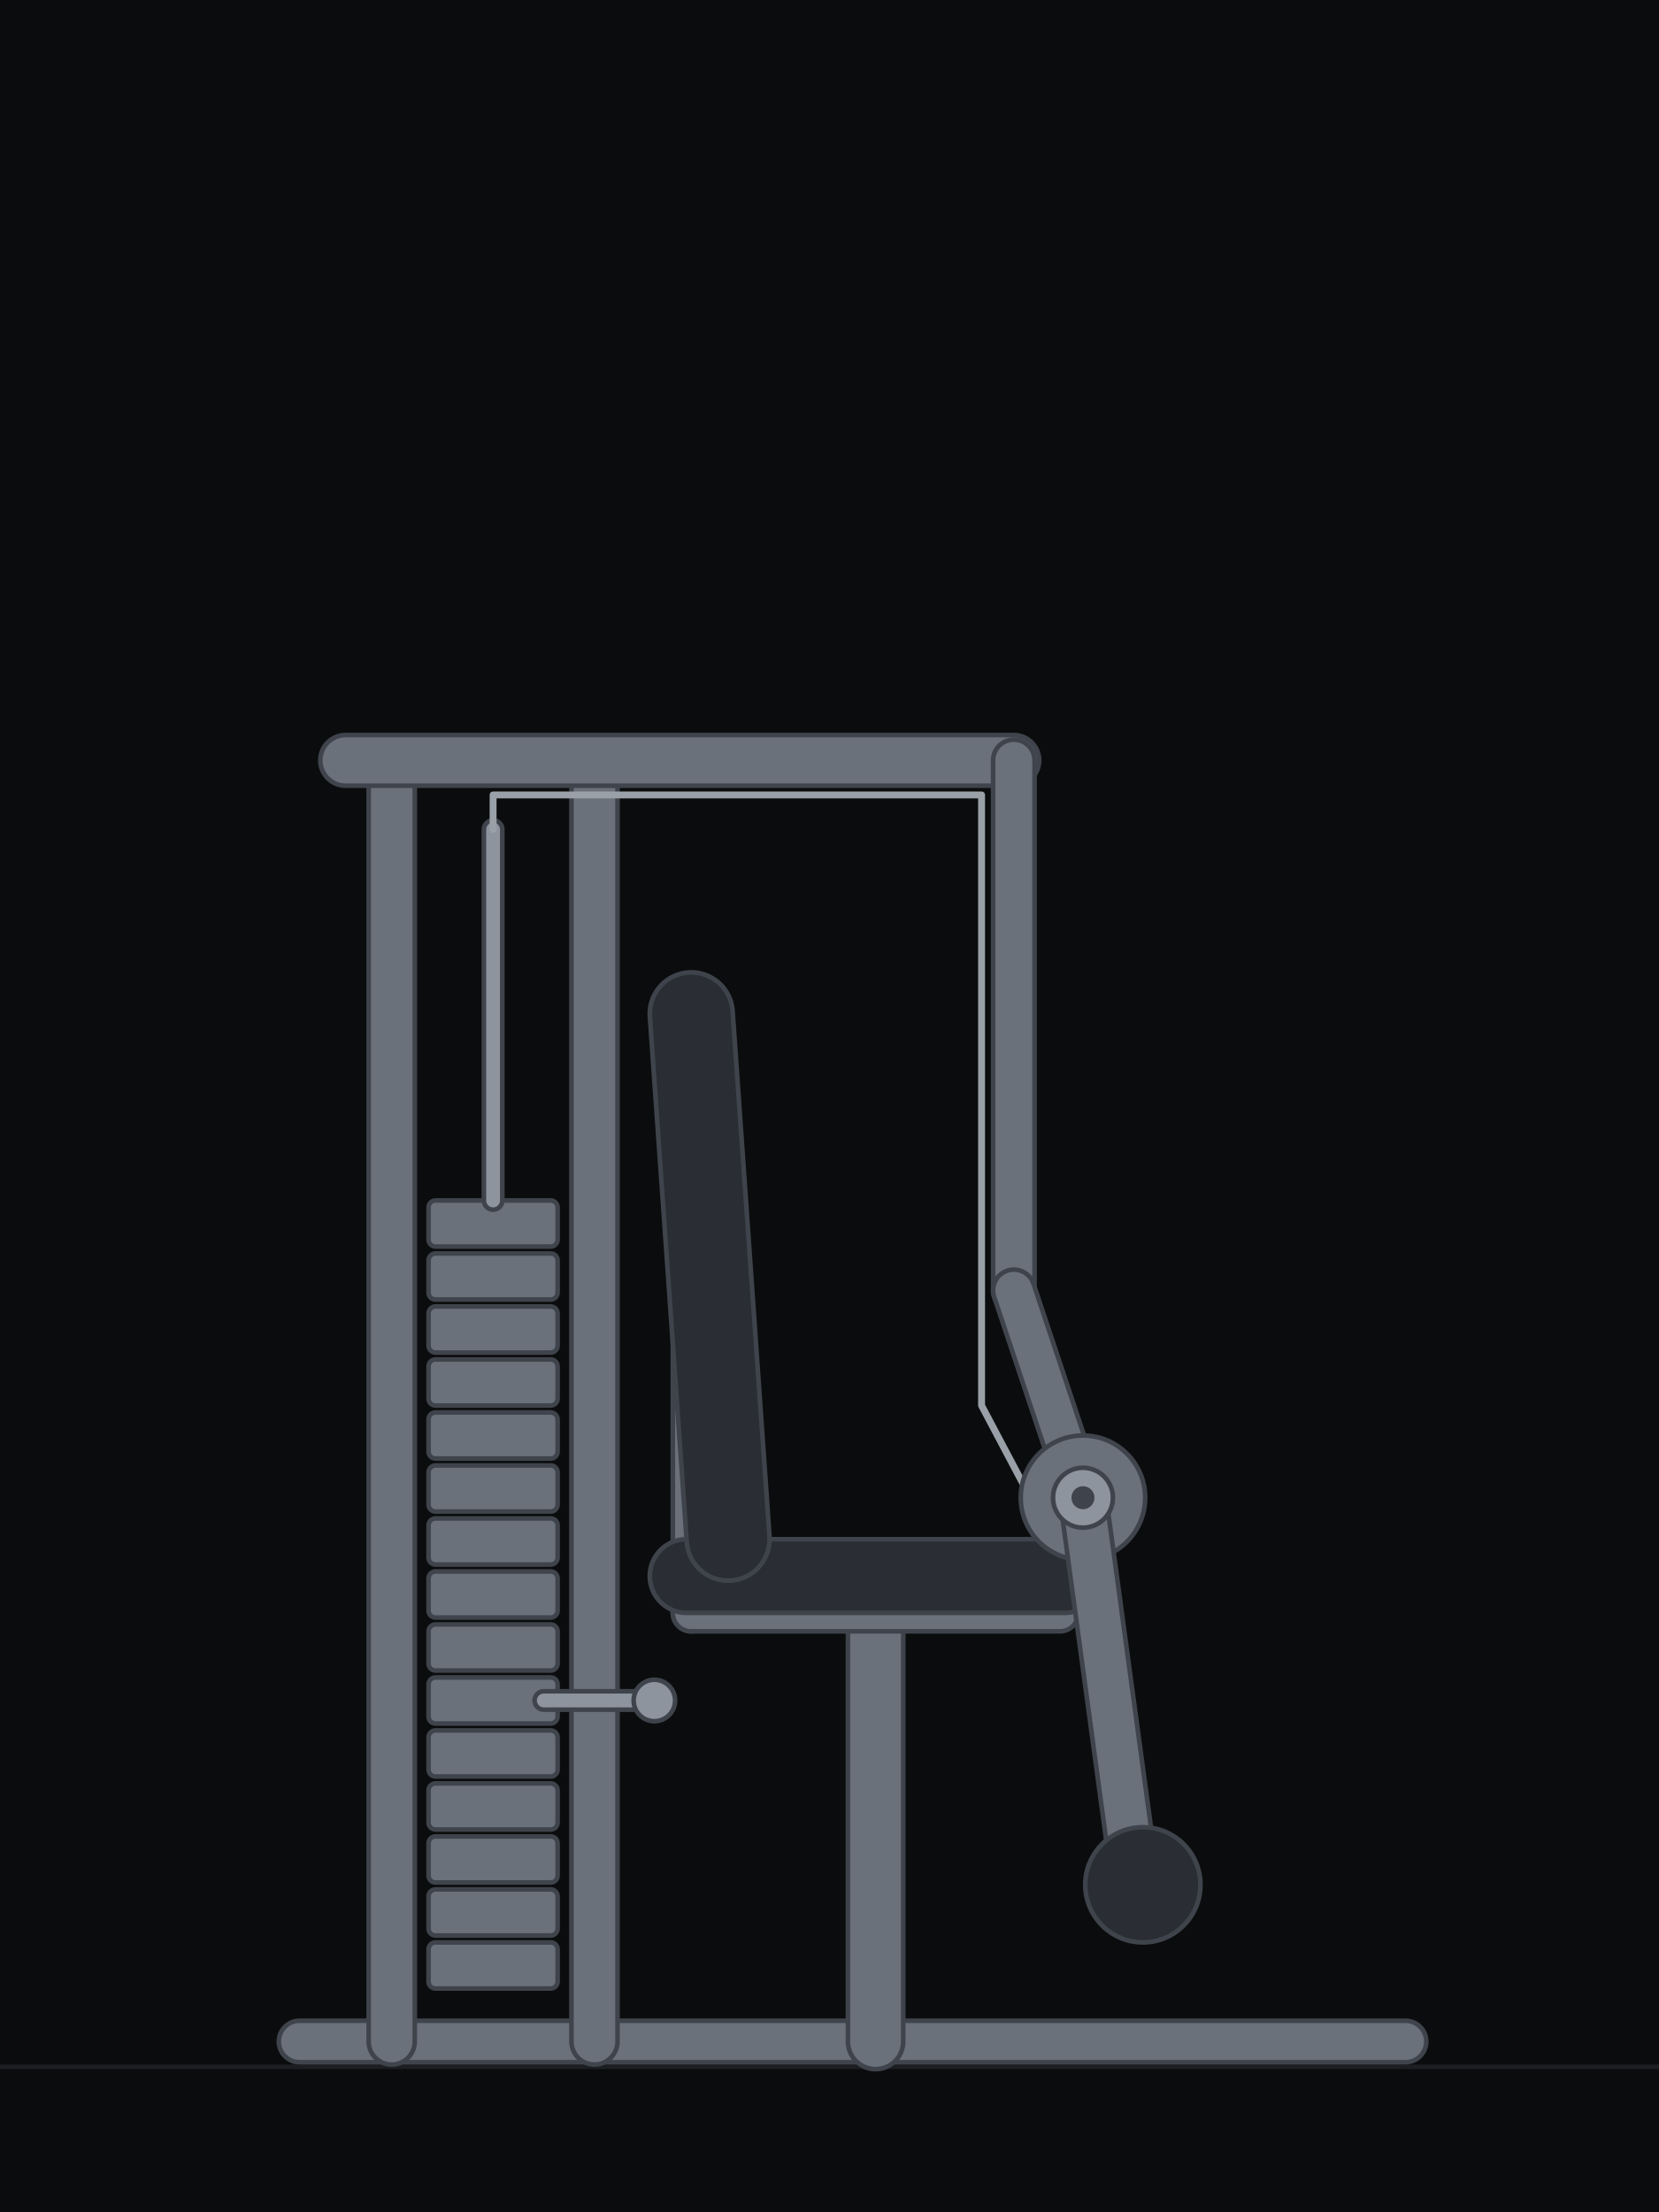
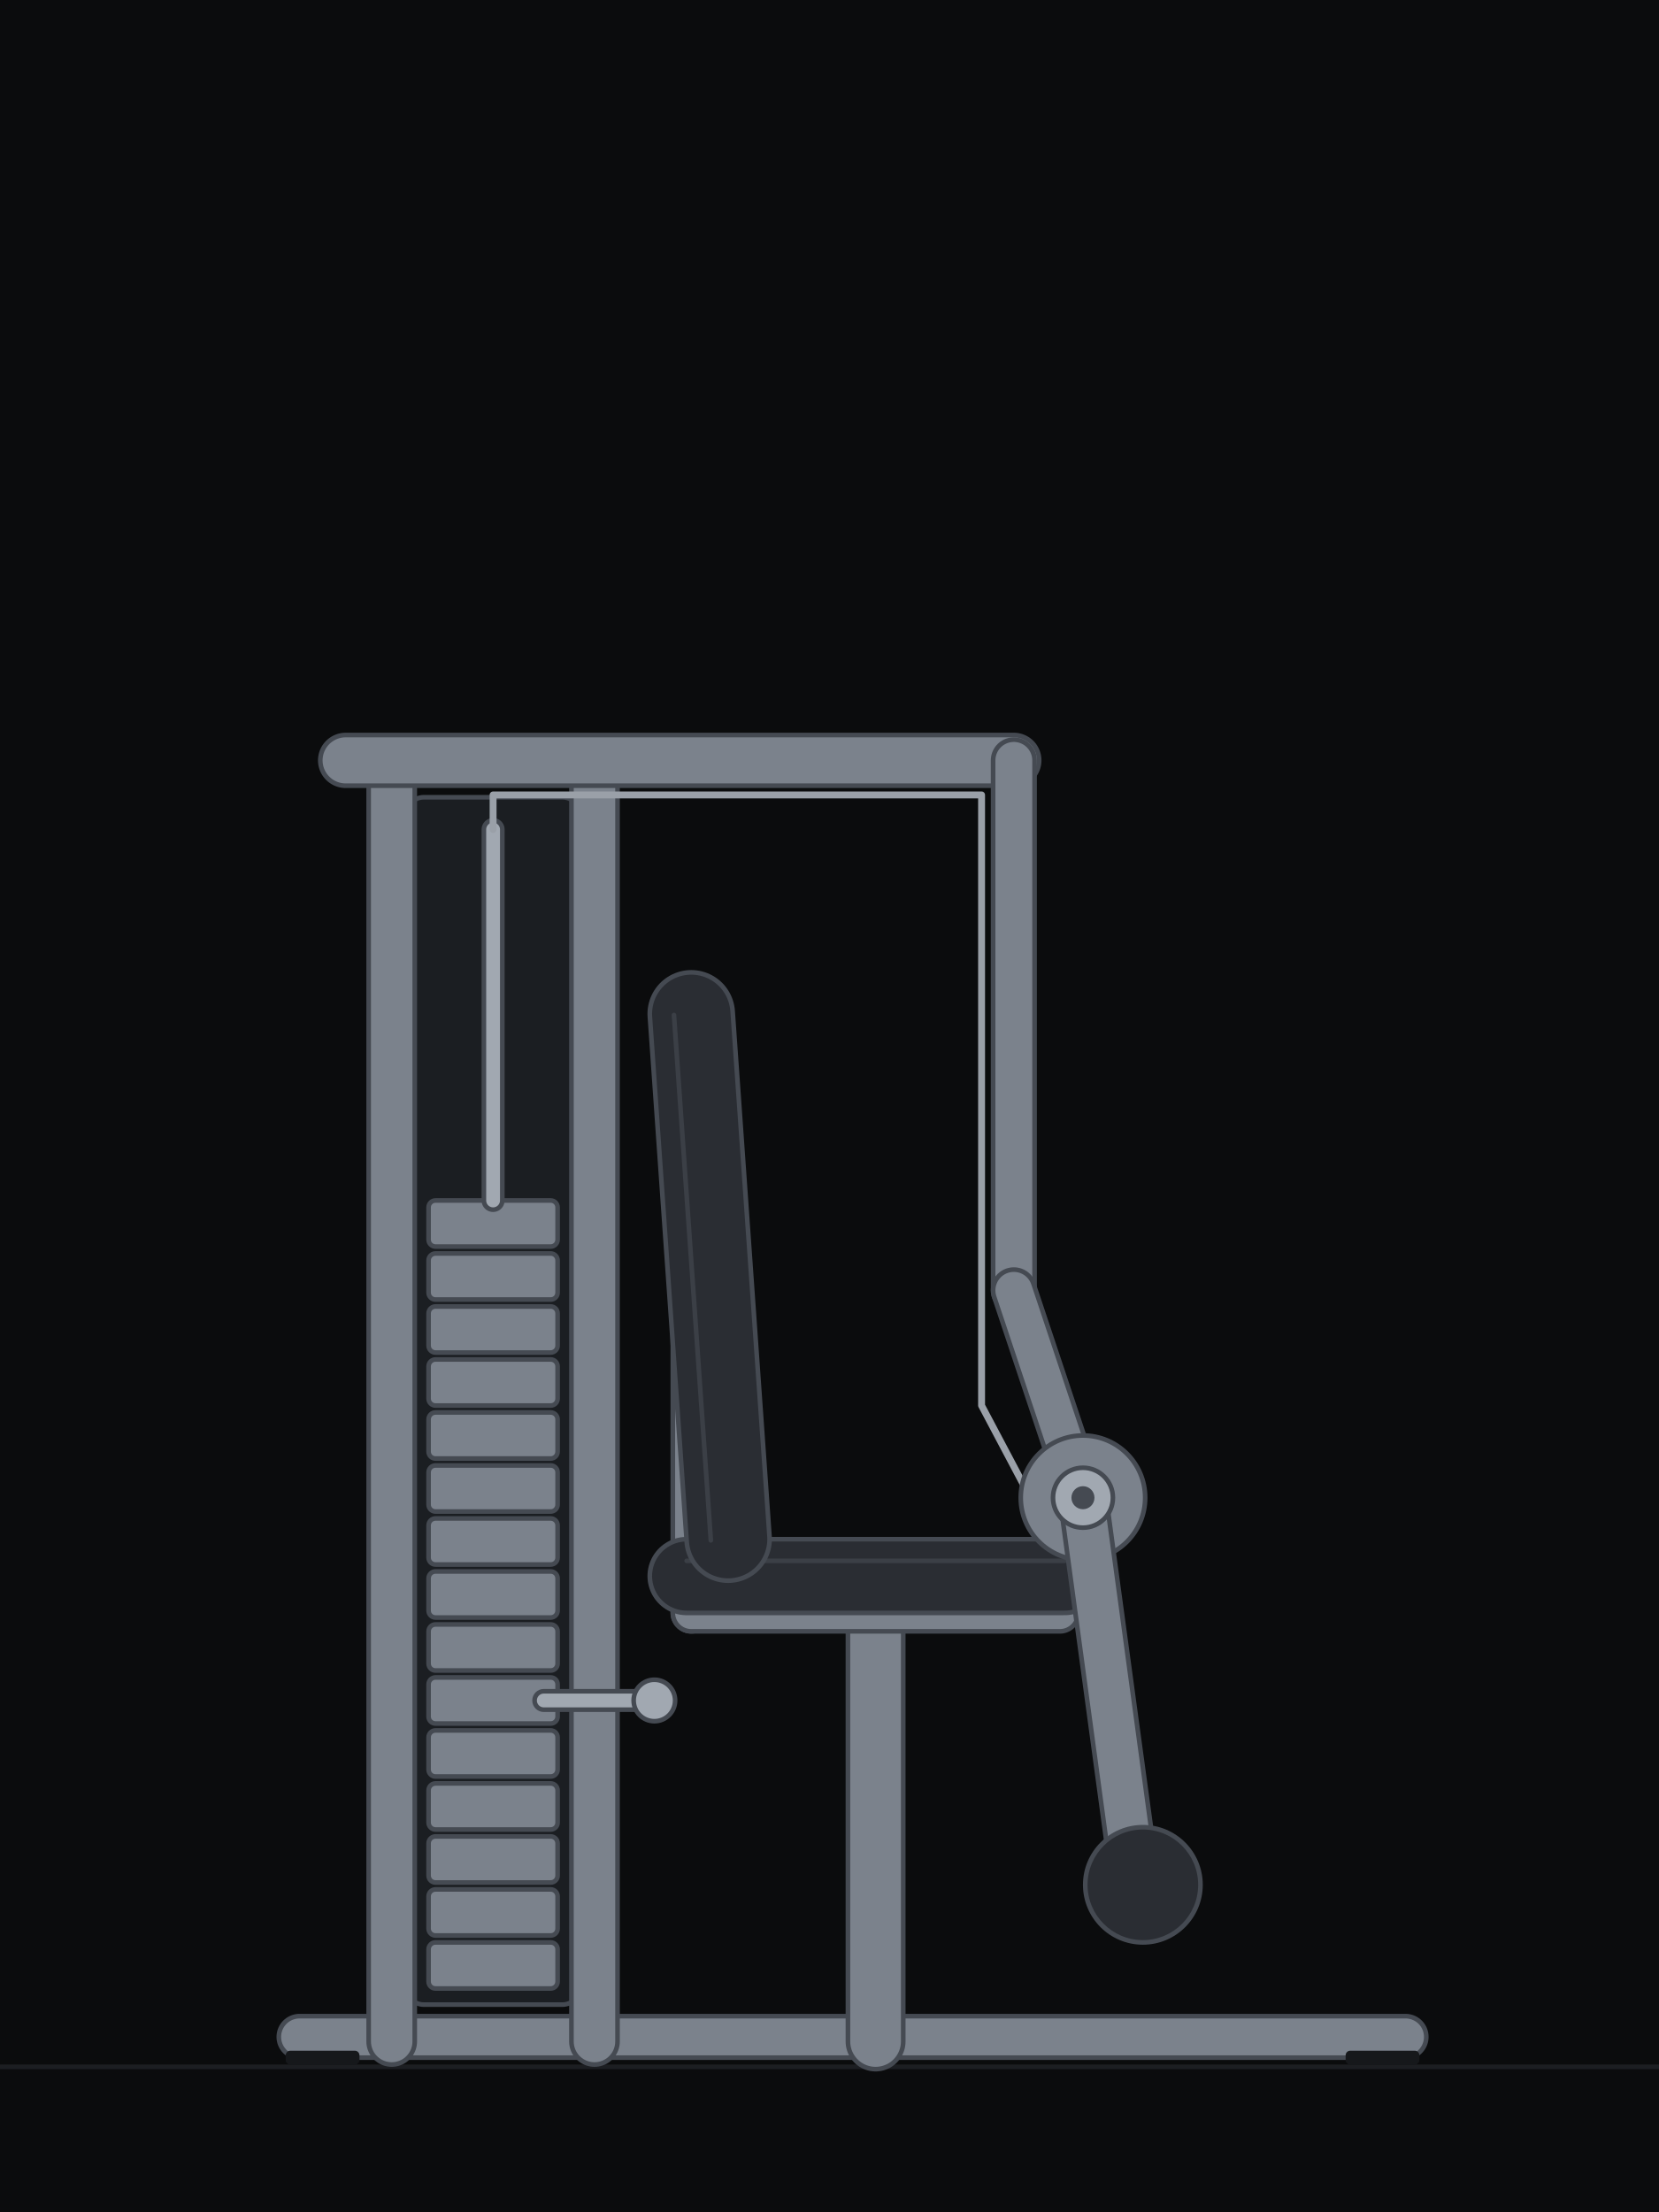
<svg xmlns="http://www.w3.org/2000/svg" viewBox="0 0 720 960" width="720" height="960">
  <defs>
    <clipPath id="recorte-torso" clipPathUnits="userSpaceOnUse">
-       <path d="M-34 -14C-30 -22.7 -23 -40 -14 -46C-5 -52 7.7 -51.3 20 -50C32.3 -48.7 46.7 -41.2 60 -38C73.3 -34.8 85.8 -31 100 -31C114.2 -31 130.8 -35.8 145 -38C159.2 -40.2 173.3 -44 185 -44C196.7 -44 207.2 -41.7 215 -38C222.8 -34.3 227.8 -27.3 232 -22C236.2 -16.7 239 -11.3 240 -6C241 -0.7 240.3 4.7 238 10C235.7 15.3 231.5 20.3 226 26C220.5 31.7 214 39.5 205 44C196 48.5 182.8 52.7 172 53C161.2 53.3 152 48.8 140 46C128 43.2 115 37.3 100 36C85 34.7 65 38 50 38C35 38 22.3 38.7 10 36C-2.3 33.3 -16 27 -24 22C-32 17 -36.3 12 -38 6C-39.7 0 -38 -5.3 -34 -14Z" />
+       <path d="M-34 -14C-30.7 -23.3 -25.7 -43 -18 -50C-10.3 -57 1.3 -56.7 12 -56C22.7 -55.3 34.7 -50 46 -46C57.3 -42 70.2 -34.7 80 -32C89.8 -29.3 95 -28.3 105 -30C115 -31.7 128.8 -38.7 140 -42C151.2 -45.3 162 -49.3 172 -50C182 -50.7 191.7 -48.3 200 -46C208.3 -43.7 216 -40.3 222 -36C228 -31.7 232.7 -25.3 236 -20C239.3 -14.7 241.3 -9 242 -4C242.7 1 242 5 240 10C238 15 234.7 19.7 230 26C225.3 32.3 218.7 42.3 212 48C205.3 53.7 198 58 190 60C182 62 171.3 61.7 164 60C156.7 58.3 152.7 53 146 50C139.3 47 132.3 44 124 42C115.7 40 106.7 38.7 96 38C85.3 37.3 72 38.3 60 38C48 37.7 35 37.3 24 36C13 34.7 2.3 32.7 -6 30C-14.3 27.3 -20.7 24 -26 20C-31.3 16 -36.7 11.7 -38 6C-39.3 0.3 -37.3 -4.7 -34 -14Z" />
    </clipPath>
    <clipPath id="recorte-muslo" clipPathUnits="userSpaceOnUse">
-       <path d="M0 -34C11.6 -35.3 31.7 -37.8 52.8 -37C73.9 -36.2 106.2 -31.5 126.7 -29C147.3 -26.5 166 -23.7 176 -22C186 -20.3 183.8 -20.9 187 -19.1C190.2 -17.2 193.2 -14.2 195.1 -11C196.9 -7.8 198 -3.7 198 0C198 3.7 196.9 7.8 195.1 11C193.2 14.2 190.2 17.2 187 19.1C183.8 20.9 189.6 20.5 176 22C162.4 23.5 130.5 25.8 105.6 28C80.7 30.2 44 34 26.4 35C8.8 36 7.2 34.9 0 34C-7.2 33.1 -12.1 32.3 -17 29.4C-21.9 26.6 -26.6 21.9 -29.4 17C-32.3 12.1 -34 5.7 -34 0C-34 -5.7 -32.3 -12.1 -29.4 -17C-26.6 -21.9 -21.9 -26.6 -17 -29.4C-12.1 -32.3 -11.6 -32.7 0 -34Z" />
+       <path d="M0 -34C12.2 -35.6 34.6 -39.8 56.3 -39C78 -38.2 110.3 -31.8 130.2 -29C150.2 -26.2 166.5 -23.7 176 -22C185.5 -20.3 183.8 -20.9 187 -19.1C190.2 -17.2 193.2 -14.2 195.1 -11C196.9 -7.8 198 -3.7 198 0C198 3.7 196.9 7.8 195.1 11C193.2 14.2 190.2 17.2 187 19.1C183.8 20.9 183.1 21.2 176 22C168.9 22.8 159 22.3 144.3 24C129.7 25.7 106.8 30.2 88 32C69.2 33.8 46.3 34.7 31.7 35C17 35.3 8.1 34.9 0 34C-8.1 33.1 -12.1 32.3 -17 29.4C-21.9 26.6 -26.6 21.9 -29.4 17C-32.3 12.1 -34 5.7 -34 0C-34 -5.7 -32.3 -12.1 -29.4 -17C-26.6 -21.9 -21.9 -26.6 -17 -29.4C-12.1 -32.3 -12.2 -32.4 0 -34Z" />
    </clipPath>
    <clipPath id="recorte-pierna" clipPathUnits="userSpaceOnUse">
-       <path d="M0 -22C9.2 -22.5 23.6 -23 44.3 -22C64.9 -21 101.8 -17.3 123.9 -16C146 -14.7 167 -14.6 177 -14C187 -13.4 182 -13.3 184 -12.1C186 -11 188 -9 189.1 -7C190.3 -5 191 -2.3 191 0C191 2.3 190.3 5 189.1 7C188 9 186 11 184 12.1C182 13.3 189.4 12.5 177 14C164.6 15.5 131 18.2 109.7 21C88.5 23.8 67.9 30.8 49.6 31C31.3 31.2 10.1 24 0 22C-10.1 20 -7.8 20.9 -11 19.1C-14.2 17.2 -17.2 14.2 -19.1 11C-20.9 7.8 -22 3.7 -22 0C-22 -3.7 -20.9 -7.8 -19.1 -11C-17.2 -14.2 -14.2 -17.2 -11 -19.1C-7.8 -20.9 -9.2 -21.5 0 -22Z" />
+       <path d="M0 -22C7.7 -22.5 14.8 -23.2 35.4 -22C56.1 -20.8 100.3 -16.3 123.9 -15C147.5 -13.7 167 -14.5 177 -14C187 -13.5 182 -13.3 184 -12.1C186 -11 188 -9 189.1 -7C190.3 -5 191 -2.3 191 0C191 2.3 190.3 5 189.1 7C188 9 186 11 184 12.1C182 13.3 184.7 13.4 177 14C169.3 14.6 152.8 14.2 138.1 16C123.3 17.8 104.4 22.2 88.5 25C72.6 27.8 57.2 33.5 42.5 33C27.7 32.5 8.9 24.3 0 22C-8.9 19.7 -7.8 20.9 -11 19.1C-14.2 17.2 -17.2 14.2 -19.1 11C-20.9 7.8 -22 3.7 -22 0C-22 -3.7 -20.9 -7.8 -19.1 -11C-17.2 -14.2 -14.2 -17.2 -11 -19.1C-7.8 -20.9 -7.7 -21.5 0 -22Z" />
    </clipPath>
    <clipPath id="recorte-pie" clipPathUnits="userSpaceOnUse">
-       <path d="M0 -14C-5 -13.7 -8.5 -11 -12 -8C-15.5 -5 -18.7 0 -21 4C-23.3 8 -25.8 12.3 -26 16C-26.2 19.7 -24.7 24 -22 26C-19.3 28 -18.7 27.7 -10 28C-1.3 28.3 17.7 28 30 28C42.3 28 55.7 28.2 64 28C72.3 27.8 76.3 28.2 80 27C83.7 25.8 85.7 23.3 86 21C86.3 18.7 85.7 15.5 82 13C78.3 10.5 71 8.5 64 6C57 3.5 47.7 0.7 40 -2C32.3 -4.7 24.7 -8 18 -10C11.3 -12 5 -14.3 0 -14Z" />
+       <path d="M0 -14C-5 -13.7 -8.7 -10.7 -12 -8C-15.3 -5.3 -17.7 -1.7 -20 2C-22.3 5.7 -25.3 10.3 -26 14C-26.7 17.7 -26 21.7 -24 24C-22 26.3 -19.3 27.3 -14 28C-8.7 28.7 -1 28.2 8 28C17 27.8 30.3 27 40 27C49.7 27 59.3 27.8 66 28C72.7 28.2 76.3 28.7 80 28C83.7 27.3 86.8 25.8 88 24C89.2 22.2 88.7 19 87 17C85.3 15 82.5 13.8 78 12C73.5 10.2 66.3 8.3 60 6C53.7 3.7 47 0.7 40 -2C33 -4.7 24.7 -8 18 -10C11.3 -12 5 -14.3 0 -14Z" />
    </clipPath>
    <clipPath id="recorte-brazo" clipPathUnits="userSpaceOnUse">
-       <path d="M0 -24C13.2 -23.9 44.7 -21.5 67 -20C89.3 -18.5 121.6 -16.2 134 -15C146.4 -13.8 139.3 -14.2 141.5 -13C143.7 -11.7 145.7 -9.7 147 -7.5C148.2 -5.3 149 -2.5 149 0C149 2.5 148.2 5.3 147 7.5C145.7 9.7 143.7 11.7 141.5 13C139.3 14.2 141.5 14.2 134 15C126.5 15.8 112.1 16.7 96.5 18C80.8 19.3 56.3 22 40.2 23C24.1 24 8.7 24.4 0 24C-8.7 23.6 -8.5 22.8 -12 20.8C-15.5 18.8 -18.8 15.5 -20.8 12C-22.8 8.5 -24 4 -24 0C-24 -4 -22.8 -8.5 -20.8 -12C-18.8 -15.5 -15.5 -18.8 -12 -20.8C-8.5 -22.8 -13.2 -24.1 0 -24Z" />
+       <path d="M0 -26C14.5 -25.9 51.4 -23.8 73.7 -22C96 -20.2 122.7 -16.5 134 -15C145.3 -13.5 139.3 -14.2 141.5 -13C143.7 -11.7 145.7 -9.7 147 -7.5C148.2 -5.3 149 -2.5 149 0C149 2.5 148.2 5.3 147 7.5C145.7 9.7 143.7 11.7 141.5 13C139.3 14.2 141.5 14 134 15C126.5 16 111.7 17.3 96.5 19C81.3 20.7 59 23.8 42.9 25C26.8 26.2 9.3 26.4 0 26C-9.3 25.6 -9.2 24.7 -13 22.5C-16.8 20.3 -20.3 16.8 -22.5 13C-24.7 9.2 -26 4.3 -26 0C-26 -4.3 -24.7 -9.2 -22.5 -13C-20.3 -16.8 -16.8 -20.3 -13 -22.5C-9.2 -24.7 -14.5 -26.1 0 -26Z" />
    </clipPath>
    <clipPath id="recorte-antebrazo" clipPathUnits="userSpaceOnUse">
-       <path d="M0 -15C6.9 -15.7 16.1 -17.8 33.6 -17C51.1 -16.2 92.3 -11.4 105 -10C117.7 -8.6 108.6 -9.5 110 -8.7C111.4 -7.8 112.8 -6.4 113.7 -5C114.5 -3.6 115 -1.7 115 0C115 1.7 114.5 3.6 113.7 5C112.8 6.4 111.4 7.8 110 8.7C108.6 9.5 119 8.4 105 10C91 11.6 43.8 17.2 26.3 18C8.8 18.8 5.6 15.8 0 15C-5.6 14.2 -5.3 14.2 -7.5 13C-9.7 11.7 -11.7 9.7 -13 7.5C-14.2 5.3 -15 2.5 -15 0C-15 -2.5 -14.2 -5.3 -13 -7.5C-11.7 -9.7 -9.7 -11.7 -7.5 -13C-5.3 -14.2 -6.9 -14.3 0 -15Z" />
+       <path d="M0 -15C5.1 -16.2 12.6 -20.2 23.1 -20C33.6 -19.8 49.4 -15.7 63 -14C76.7 -12.3 97.2 -10.9 105 -10C112.8 -9.1 108.6 -9.5 110 -8.7C111.4 -7.8 112.8 -6.4 113.7 -5C114.5 -3.6 115 -1.7 115 0C115 1.7 114.5 3.6 113.7 5C112.8 6.4 111.4 7.8 110 8.7C108.6 9.5 112 9.3 105 10C98 10.7 81.4 11.7 68.3 13C55.1 14.3 37.6 17.7 26.3 18C14.9 18.3 5.6 15.8 0 15C-5.6 14.2 -5.3 14.2 -7.5 13C-9.7 11.7 -11.7 9.7 -13 7.5C-14.2 5.3 -15 2.5 -15 0C-15 -2.5 -14.2 -5.3 -13 -7.5C-11.7 -9.7 -9.7 -11.7 -7.5 -13C-5.3 -14.2 -5.1 -13.8 0 -15Z" />
    </clipPath>
    <clipPath id="recorte-mano" clipPathUnits="userSpaceOnUse">
-       <path d="M0 -10C5.8 -10.6 18.7 -12.3 29.7 -12C40.7 -11.7 59.3 -8.8 66 -8C72.7 -7.2 68.8 -7.6 70 -6.9C71.2 -6.3 72.3 -5.2 72.9 -4C73.6 -2.8 74 -1.3 74 0C74 1.3 73.6 2.8 72.9 4C72.3 5.2 71.2 6.3 70 6.9C68.8 7.6 72.7 7.3 66 8C59.3 8.7 40.7 10.7 29.7 11C18.7 11.3 5.8 10.4 0 10C-5.8 9.6 -3.6 9.5 -5 8.7C-6.4 7.8 -7.8 6.4 -8.7 5C-9.5 3.6 -10 1.7 -10 0C-10 -1.7 -9.5 -3.6 -8.7 -5C-7.8 -6.4 -6.4 -7.8 -5 -8.7C-3.6 -9.5 -5.8 -9.4 0 -10Z" />
+       <path d="M0 -10C3.2 -10.8 8.7 -10.8 12 -12C15.3 -13.2 17 -15.5 20 -17C23 -18.5 27.3 -20.8 30 -21C32.7 -21.2 35.3 -19.5 36 -18C36.7 -16.5 32 -13.3 34 -12C36 -10.7 43.3 -10.7 48 -10C52.7 -9.3 58.2 -9.2 62 -8C65.8 -6.8 69.7 -5 71 -3C72.3 -1 71.8 2.2 70 4C68.2 5.8 65 6.8 60 8C55 9.2 47 10.5 40 11C33 11.5 24.7 11.2 18 11C11.3 10.8 4.2 10.7 0 10C-4.2 9.3 -5.3 8.7 -7 7C-8.7 5.3 -10 2.3 -10 0C-10 -2.3 -8.7 -5.3 -7 -7C-5.3 -8.7 -3.2 -9.2 0 -10Z" />
    </clipPath>
    <clipPath id="recorte-puno" clipPathUnits="userSpaceOnUse">
-       <path d="M0 -10C3.6 -10.9 11.5 -13.5 16.5 -14C21.5 -14.5 26.7 -13.5 30 -13C33.3 -12.5 34.6 -12.3 36.5 -11.3C38.4 -10.2 40.2 -8.4 41.3 -6.5C42.3 -4.6 43 -2.2 43 0C43 2.2 42.3 4.6 41.3 6.5C40.2 8.4 38.4 10.2 36.5 11.3C34.6 12.3 33.3 12.5 30 13C26.7 13.5 21.5 14.5 16.5 14C11.5 13.5 3.6 10.9 0 10C-3.6 9.1 -3.6 9.5 -5 8.7C-6.4 7.8 -7.8 6.4 -8.7 5C-9.5 3.6 -10 1.7 -10 0C-10 -1.7 -9.5 -3.6 -8.7 -5C-7.8 -6.4 -6.4 -7.8 -5 -8.7C-3.6 -9.5 -3.6 -9.1 0 -10Z" />
+       <path d="M0 -10C3.2 -11 7.7 -12.2 12 -13C16.3 -13.8 21.8 -15.2 26 -15C30.2 -14.8 34.3 -13.8 37 -12C39.7 -10.2 41.2 -7 42 -4C42.8 -1 43.2 3.2 42 6C40.8 8.8 39 11.7 35 13C31 14.3 23.8 14.5 18 14C12.2 13.5 4.2 11.2 0 10C-4.2 8.8 -5.3 8.7 -7 7C-8.7 5.3 -10 2.3 -10 0C-10 -2.3 -8.7 -5.3 -7 -7C-5.3 -8.7 -3.2 -9 0 -10Z" />
    </clipPath>
    <clipPath id="recorte-cuello" clipPathUnits="userSpaceOnUse">
-       <path d="M0 -18C4.8 -18.2 13.3 -17.2 20 -17C26.7 -16.8 35.3 -17.4 40 -17C44.8 -16.6 46 -16.1 48.5 -14.7C51 -13.3 53.3 -11 54.7 -8.5C56.1 -6 57 -2.8 57 0C57 2.8 56.1 6 54.7 8.5C53.3 11 51 13.3 48.5 14.7C46 16.1 44.8 16.6 40 17C35.3 17.4 26.7 16.8 20 17C13.3 17.2 4.8 18.2 0 18C-4.8 17.8 -6.4 17.1 -9 15.6C-11.6 14.1 -14.1 11.6 -15.6 9C-17.1 6.4 -18 3 -18 0C-18 -3 -17.1 -6.4 -15.6 -9C-14.1 -11.6 -11.6 -14.1 -9 -15.6C-6.4 -17.1 -4.8 -17.8 0 -18Z" />
+       <path d="M0 -18C4.8 -18.2 13.3 -17.2 20 -17C26.7 -16.8 35.3 -17.4 40 -17C44.8 -16.6 46 -16.1 48.5 -14.7C51 -13.3 53.3 -11 54.7 -8.5C56.1 -6 57 -2.8 57 0C57 2.8 56.1 6 54.7 8.5C53.3 11 51 13.3 48.5 14.7C46 16.1 44.8 16.5 40 17C35.3 17.5 26.7 17.8 20 18C13.3 18.2 4.8 18.4 0 18C-4.8 17.6 -6.4 17.1 -9 15.6C-11.6 14.1 -14.1 11.6 -15.6 9C-17.1 6.4 -18 3 -18 0C-18 -3 -17.1 -6.4 -15.6 -9C-14.1 -11.6 -11.6 -14.1 -9 -15.6C-6.4 -17.1 -4.8 -17.8 0 -18Z" />
    </clipPath>
    <clipPath id="recorte-cabeza" clipPathUnits="userSpaceOnUse">
-       <path d="M88 2C89.7 11.7 84.3 19.7 80 26C75.7 32.3 68.3 37 62 40C55.7 43 48.7 43.7 42 44C35.3 44.3 28 43.3 22 42C16 40.7 10.7 39 6 36C1.3 33 -4 28 -6 24C-8 20 -7.3 15.7 -6 12C-4.7 8.3 -0.3 7.3 2 2C4.3 -3.3 4.7 -13.7 8 -20C11.3 -26.3 15.7 -32.3 22 -36C28.3 -39.7 38 -42.7 46 -42C54 -41.3 63 -39.3 70 -32C77 -24.7 86.3 -7.7 88 2Z" />
+       <path d="M88 2C90 11.3 85.7 18 82 24C78.3 30 72 34.7 66 38C60 41.3 52.7 43.2 46 44C39.3 44.8 32 44 26 43C20 42 14.7 40.5 10 38C5.3 35.5 0.7 31.7 -2 28C-4.7 24.3 -6.3 19.7 -6 16C-5.7 12.3 -2 11.7 0 6C2 0.3 2.7 -11.3 6 -18C9.3 -24.7 13.7 -30 20 -34C26.3 -38 35.7 -42.3 44 -42C52.3 -41.7 62.7 -39.3 70 -32C77.3 -24.7 86 -7.3 88 2Z" />
    </clipPath>
  </defs>
  <rect id="fondo" width="720" height="960" fill="#0b0c0d" />
  <line id="suelo" x1="0" y1="897" x2="720" y2="897" stroke="#1c1e22" stroke-width="2" />
  <g id="maquina-pin">
    <g id="bastidor">
-       <line x1="130" y1="886" x2="610" y2="886" stroke="#3f444c" stroke-width="20" stroke-linecap="round" />
-       <line x1="130" y1="886" x2="610" y2="886" stroke="#6b717b" stroke-width="16" stroke-linecap="round" />
+       <line x1="130" y1="884" x2="610" y2="884" stroke="#454a52" stroke-width="20" stroke-linecap="round" />
+       <line x1="130" y1="884" x2="610" y2="884" stroke="#7b828c" stroke-width="16" stroke-linecap="round" />
+       <rect x="124" y="890" width="32" height="6" rx="2" fill="#16181b" />
+       <rect x="584" y="890" width="32" height="6" rx="2" fill="#16181b" />
+       <rect id="cubierta" x="176" y="346" width="76" height="524" rx="8" fill="#1b1e22" stroke="#454a52" stroke-width="2" />
      <g id="pila" data-placas="15">
-         <rect x="186" y="843" width="56" height="20" rx="3" fill="#6b717b" stroke="#3f444c" stroke-width="2" />
-         <rect x="186" y="820" width="56" height="20" rx="3" fill="#6b717b" stroke="#3f444c" stroke-width="2" />
-         <rect x="186" y="797" width="56" height="20" rx="3" fill="#6b717b" stroke="#3f444c" stroke-width="2" />
-         <rect x="186" y="774" width="56" height="20" rx="3" fill="#6b717b" stroke="#3f444c" stroke-width="2" />
-         <rect x="186" y="751" width="56" height="20" rx="3" fill="#6b717b" stroke="#3f444c" stroke-width="2" />
-         <rect x="186" y="728" width="56" height="20" rx="3" fill="#6b717b" stroke="#3f444c" stroke-width="2" />
-         <rect x="186" y="705" width="56" height="20" rx="3" fill="#6b717b" stroke="#3f444c" stroke-width="2" />
-         <rect x="186" y="682" width="56" height="20" rx="3" fill="#6b717b" stroke="#3f444c" stroke-width="2" />
-         <rect x="186" y="659" width="56" height="20" rx="3" fill="#6b717b" stroke="#3f444c" stroke-width="2" />
-         <rect x="186" y="636" width="56" height="20" rx="3" fill="#6b717b" stroke="#3f444c" stroke-width="2" />
-         <rect x="186" y="613" width="56" height="20" rx="3" fill="#6b717b" stroke="#3f444c" stroke-width="2" />
-         <rect x="186" y="590" width="56" height="20" rx="3" fill="#6b717b" stroke="#3f444c" stroke-width="2" />
-         <rect x="186" y="567" width="56" height="20" rx="3" fill="#6b717b" stroke="#3f444c" stroke-width="2" />
-         <rect x="186" y="544" width="56" height="20" rx="3" fill="#6b717b" stroke="#3f444c" stroke-width="2" />
-         <rect x="186" y="521" width="56" height="20" rx="3" fill="#6b717b" stroke="#3f444c" stroke-width="2" />
-         <line x1="214" y1="521" x2="214" y2="360" stroke="#3f444c" stroke-width="10" stroke-linecap="round" />
-         <line x1="214" y1="521" x2="214" y2="360" stroke="#8d949e" stroke-width="6" stroke-linecap="round" />
+         <rect x="186" y="843" width="56" height="20" rx="3" fill="#7b828c" stroke="#454a52" stroke-width="2" />
+         <rect x="186" y="820" width="56" height="20" rx="3" fill="#7b828c" stroke="#454a52" stroke-width="2" />
+         <rect x="186" y="797" width="56" height="20" rx="3" fill="#7b828c" stroke="#454a52" stroke-width="2" />
+         <rect x="186" y="774" width="56" height="20" rx="3" fill="#7b828c" stroke="#454a52" stroke-width="2" />
+         <rect x="186" y="751" width="56" height="20" rx="3" fill="#7b828c" stroke="#454a52" stroke-width="2" />
+         <rect x="186" y="728" width="56" height="20" rx="3" fill="#7b828c" stroke="#454a52" stroke-width="2" />
+         <rect x="186" y="705" width="56" height="20" rx="3" fill="#7b828c" stroke="#454a52" stroke-width="2" />
+         <rect x="186" y="682" width="56" height="20" rx="3" fill="#7b828c" stroke="#454a52" stroke-width="2" />
+         <rect x="186" y="659" width="56" height="20" rx="3" fill="#7b828c" stroke="#454a52" stroke-width="2" />
+         <rect x="186" y="636" width="56" height="20" rx="3" fill="#7b828c" stroke="#454a52" stroke-width="2" />
+         <rect x="186" y="613" width="56" height="20" rx="3" fill="#7b828c" stroke="#454a52" stroke-width="2" />
+         <rect x="186" y="590" width="56" height="20" rx="3" fill="#7b828c" stroke="#454a52" stroke-width="2" />
+         <rect x="186" y="567" width="56" height="20" rx="3" fill="#7b828c" stroke="#454a52" stroke-width="2" />
+         <rect x="186" y="544" width="56" height="20" rx="3" fill="#7b828c" stroke="#454a52" stroke-width="2" />
+         <rect x="186" y="521" width="56" height="20" rx="3" fill="#7b828c" stroke="#454a52" stroke-width="2" />
+         <line x1="214" y1="521" x2="214" y2="360" stroke="#454a52" stroke-width="10" stroke-linecap="round" />
+         <line x1="214" y1="521" x2="214" y2="360" stroke="#a1a8b1" stroke-width="6" stroke-linecap="round" />
      </g>
-       <line x1="170" y1="886" x2="170" y2="330" stroke="#3f444c" stroke-width="22" stroke-linecap="round" />
-       <line x1="170" y1="886" x2="170" y2="330" stroke="#6b717b" stroke-width="18" stroke-linecap="round" />
-       <line x1="258" y1="886" x2="258" y2="330" stroke="#3f444c" stroke-width="22" stroke-linecap="round" />
-       <line x1="258" y1="886" x2="258" y2="330" stroke="#6b717b" stroke-width="18" stroke-linecap="round" />
-       <line x1="150" y1="330" x2="440" y2="330" stroke="#3f444c" stroke-width="24" stroke-linecap="round" />
-       <line x1="150" y1="330" x2="440" y2="330" stroke="#6b717b" stroke-width="20" stroke-linecap="round" />
-       <line x1="440" y1="330" x2="440" y2="560" stroke="#3f444c" stroke-width="20" stroke-linecap="round" />
-       <line x1="440" y1="330" x2="440" y2="560" stroke="#6b717b" stroke-width="16" stroke-linecap="round" />
-       <line x1="380" y1="886" x2="380" y2="700" stroke="#3f444c" stroke-width="26" stroke-linecap="round" />
-       <line x1="380" y1="886" x2="380" y2="700" stroke="#6b717b" stroke-width="22" stroke-linecap="round" />
-       <line x1="300" y1="700" x2="300" y2="450" stroke="#3f444c" stroke-width="18" stroke-linecap="round" />
-       <line x1="300" y1="700" x2="300" y2="450" stroke="#6b717b" stroke-width="14" stroke-linecap="round" />
-       <line x1="300" y1="700" x2="460" y2="700" stroke="#3f444c" stroke-width="18" stroke-linecap="round" />
-       <line x1="300" y1="700" x2="460" y2="700" stroke="#6b717b" stroke-width="14" stroke-linecap="round" />
-       <line x1="440" y1="560" x2="470" y2="650" stroke="#3f444c" stroke-width="20" stroke-linecap="round" />
-       <line x1="440" y1="560" x2="470" y2="650" stroke="#6b717b" stroke-width="16" stroke-linecap="round" />
+       <line x1="170" y1="886" x2="170" y2="330" stroke="#454a52" stroke-width="22" stroke-linecap="round" />
+       <line x1="170" y1="886" x2="170" y2="330" stroke="#7b828c" stroke-width="18" stroke-linecap="round" />
+       <line x1="258" y1="886" x2="258" y2="330" stroke="#454a52" stroke-width="22" stroke-linecap="round" />
+       <line x1="258" y1="886" x2="258" y2="330" stroke="#7b828c" stroke-width="18" stroke-linecap="round" />
+       <line x1="150" y1="330" x2="440" y2="330" stroke="#454a52" stroke-width="24" stroke-linecap="round" />
+       <line x1="150" y1="330" x2="440" y2="330" stroke="#7b828c" stroke-width="20" stroke-linecap="round" />
+       <line x1="440" y1="330" x2="440" y2="560" stroke="#454a52" stroke-width="20" stroke-linecap="round" />
+       <line x1="440" y1="330" x2="440" y2="560" stroke="#7b828c" stroke-width="16" stroke-linecap="round" />
+       <line x1="380" y1="886" x2="380" y2="700" stroke="#454a52" stroke-width="26" stroke-linecap="round" />
+       <line x1="380" y1="886" x2="380" y2="700" stroke="#7b828c" stroke-width="22" stroke-linecap="round" />
+       <line x1="300" y1="700" x2="300" y2="450" stroke="#454a52" stroke-width="18" stroke-linecap="round" />
+       <line x1="300" y1="700" x2="300" y2="450" stroke="#7b828c" stroke-width="14" stroke-linecap="round" />
+       <line x1="300" y1="700" x2="460" y2="700" stroke="#454a52" stroke-width="18" stroke-linecap="round" />
+       <line x1="300" y1="700" x2="460" y2="700" stroke="#7b828c" stroke-width="14" stroke-linecap="round" />
+       <line x1="440" y1="560" x2="470" y2="650" stroke="#454a52" stroke-width="20" stroke-linecap="round" />
+       <line x1="440" y1="560" x2="470" y2="650" stroke="#7b828c" stroke-width="16" stroke-linecap="round" />
      <g id="pasador" data-placa="6">
-         <rect x="232" y="734" width="48" height="8" rx="4" fill="#8d949e" stroke="#3f444c" stroke-width="2" />
-         <circle cx="284" cy="738" r="9" fill="#8d949e" stroke="#3f444c" stroke-width="2" />
+         <rect x="232" y="734" width="48" height="8" rx="4" fill="#a1a8b1" stroke="#454a52" stroke-width="2" />
+         <circle cx="284" cy="738" r="9" fill="#a1a8b1" stroke="#454a52" stroke-width="2" />
      </g>
    </g>
    <g id="cable">
      <path d="M214 360L214 345L426 345L426 610L444 644" fill="none" stroke="#9aa0a8" stroke-width="3" stroke-linecap="round" stroke-linejoin="round" />
    </g>
    <g id="asiento">
-       <line x1="298" y1="684" x2="462" y2="684" stroke="#3f444c" stroke-width="34" stroke-linecap="round" />
+       <line x1="298" y1="684" x2="462" y2="684" stroke="#454a52" stroke-width="34" stroke-linecap="round" />
      <line x1="298" y1="684" x2="462" y2="684" stroke="#2a2d33" stroke-width="30" stroke-linecap="round" />
-       <line x1="316" y1="668" x2="300" y2="440" stroke="#3f444c" stroke-width="38" stroke-linecap="round" />
+       <line x1="298" y1="677.4" x2="462" y2="677.4" stroke="#3b3f46" stroke-width="2" stroke-linecap="round" />
+       <line x1="316" y1="668" x2="300" y2="440" stroke="#454a52" stroke-width="38" stroke-linecap="round" />
      <line x1="316" y1="668" x2="300" y2="440" stroke="#2a2d33" stroke-width="34" stroke-linecap="round" />
+       <line x1="308.5" y1="668.5" x2="292.5" y2="440.5" stroke="#3b3f46" stroke-width="2" stroke-linecap="round" />
    </g>
    <g id="brazo-movil" data-pivote="470,650">
-       <circle cx="470" cy="650" r="28" fill="#3f444c" />
-       <circle cx="470" cy="650" r="26" fill="#6b717b" />
-       <line x1="470" y1="650" x2="492" y2="812" stroke="#3f444c" stroke-width="22" stroke-linecap="round" />
-       <line x1="470" y1="650" x2="492" y2="812" stroke="#6b717b" stroke-width="18" stroke-linecap="round" />
+       <circle cx="470" cy="650" r="28" fill="#454a52" />
+       <circle cx="470" cy="650" r="26" fill="#7b828c" />
+       <line x1="470" y1="650" x2="492" y2="812" stroke="#454a52" stroke-width="22" stroke-linecap="round" />
+       <line x1="470" y1="650" x2="492" y2="812" stroke="#7b828c" stroke-width="18" stroke-linecap="round" />
      <g id="rodillo">
-         <circle cx="496" cy="818" r="26" fill="#3f444c" />
+         <circle cx="496" cy="818" r="26" fill="#454a52" />
        <circle cx="496" cy="818" r="24" fill="#2a2d33" />
      </g>
      <g data-pivote="470,650">
-         <circle cx="470" cy="650" r="14" fill="#3f444c" />
-         <circle cx="470" cy="650" r="12" fill="#8d949e" />
-         <circle cx="470" cy="650" r="5" fill="#3f444c" />
+         <circle cx="470" cy="650" r="14" fill="#454a52" />
+         <circle cx="470" cy="650" r="12" fill="#a1a8b1" />
+         <circle cx="470" cy="650" r="5" fill="#454a52" />
      </g>
    </g>
  </g>
</svg>
